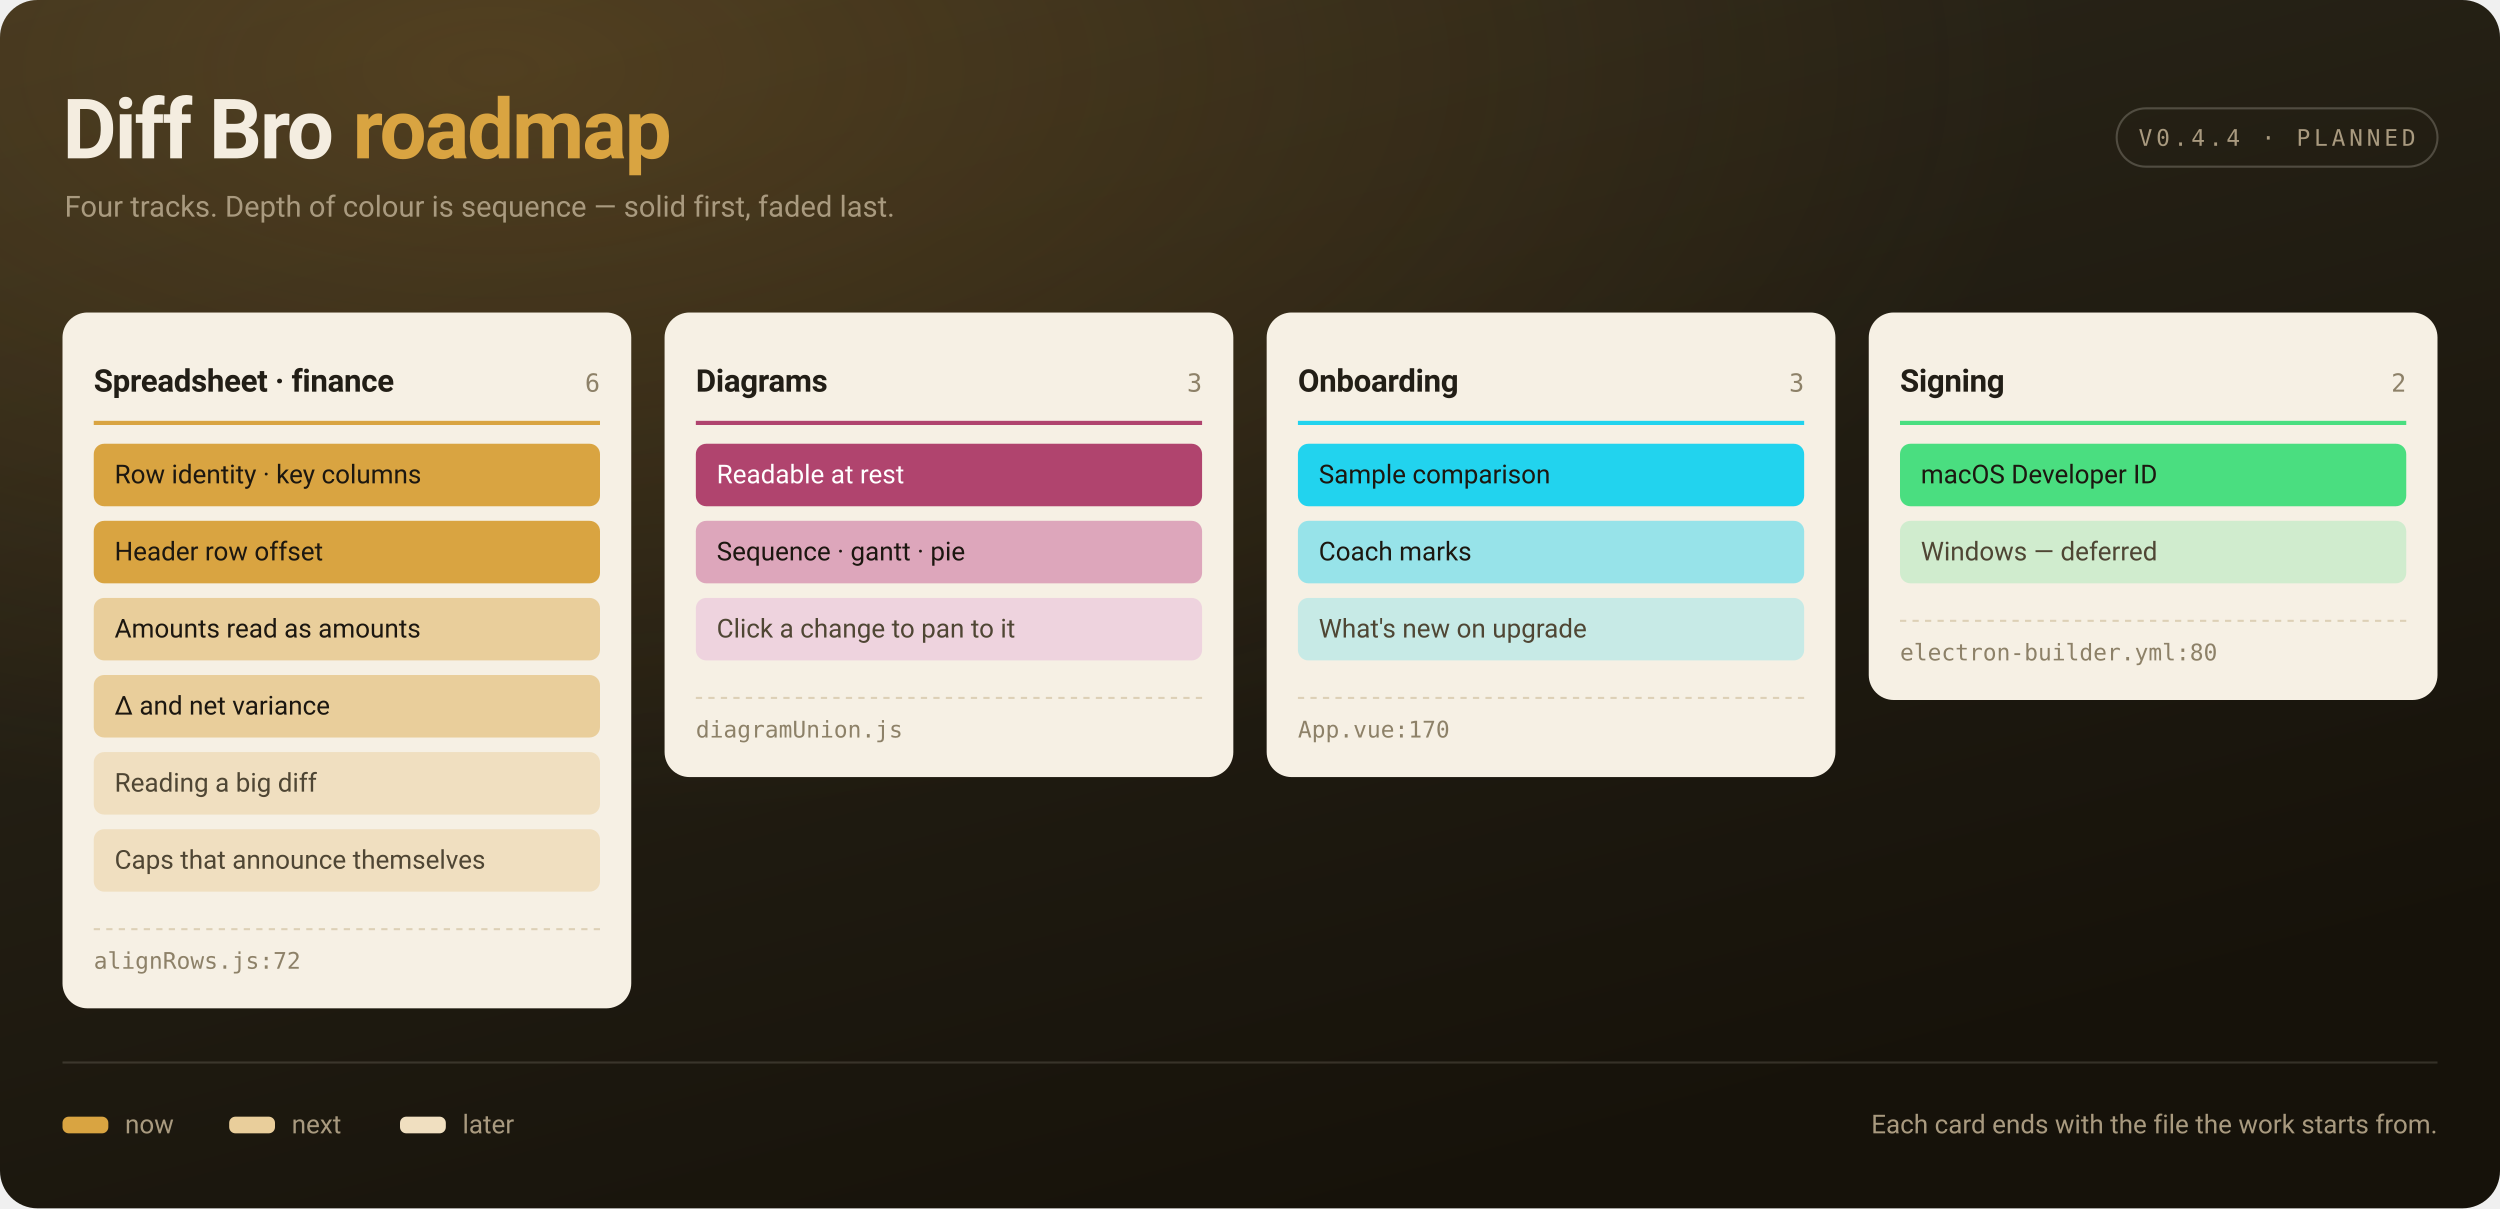
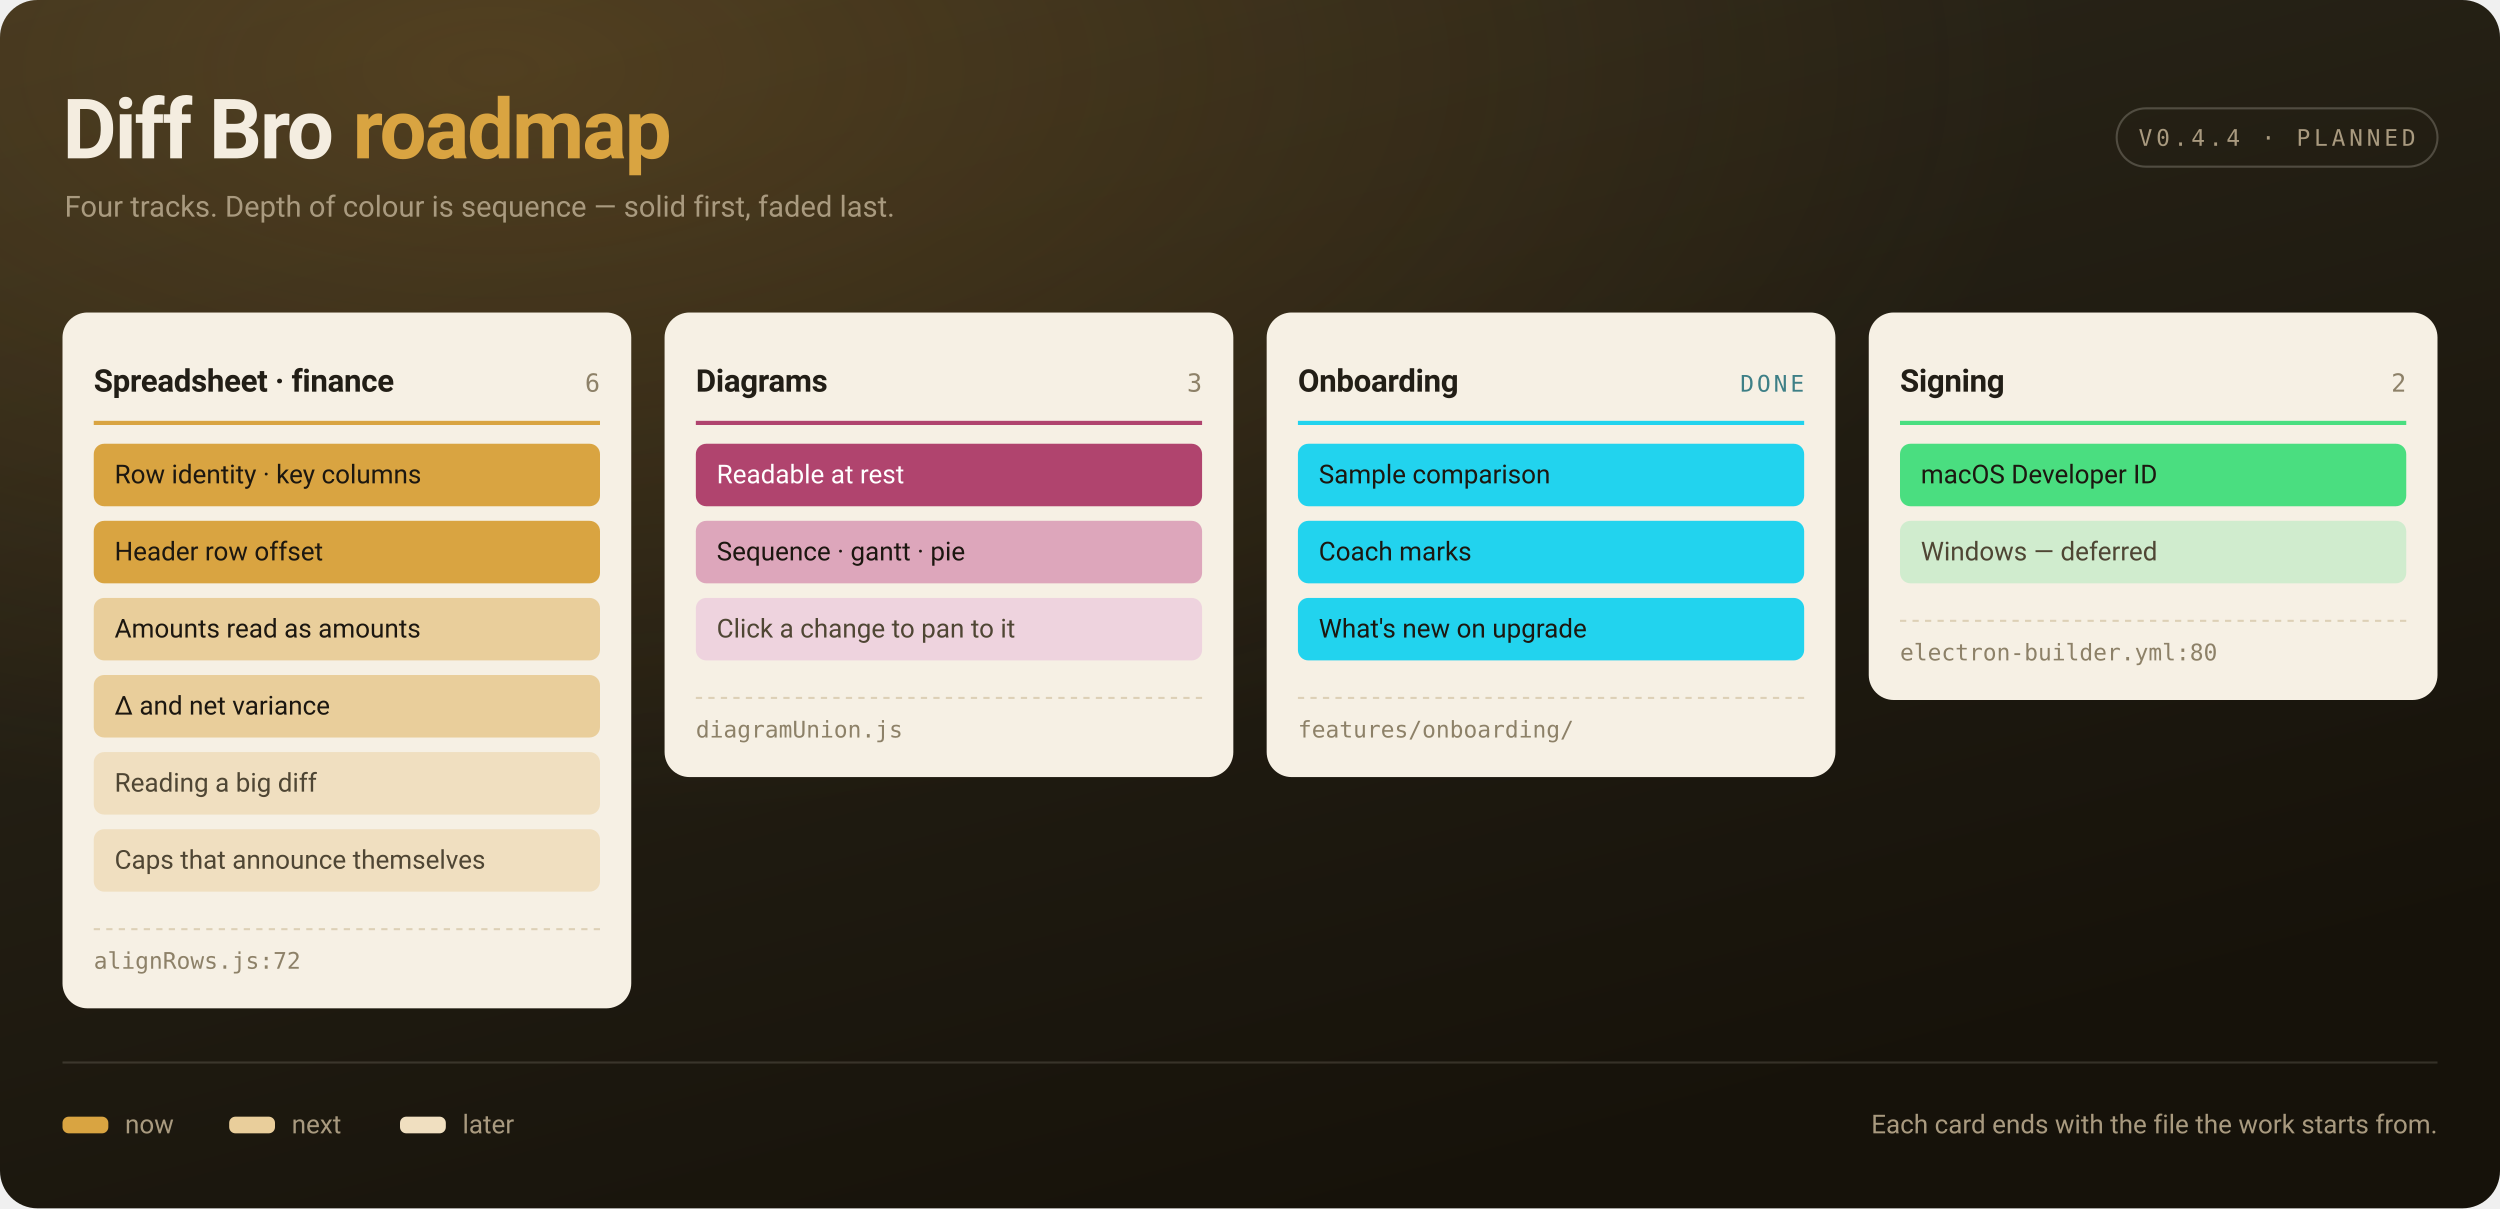
<svg xmlns="http://www.w3.org/2000/svg" viewBox="0 0 1200 580" width="1200" height="580" role="img" aria-label="Diff Bro roadmap — four tracks: spreadsheet, diagrams, onboarding, signing">
  <defs>
    <linearGradient id="field" x1="0" y1="0" x2="0.55" y2="1">
      <stop offset="0" stop-color="#2f2a1c" />
      <stop offset="1" stop-color="#16120a" />
    </linearGradient>
    <radialGradient id="glow" cx="20%" cy="6%" r="62%">
      <stop offset="0" stop-color="#e8a13a" stop-opacity="0.20" />
      <stop offset="1" stop-color="#e8a13a" stop-opacity="0" />
    </radialGradient>
    <clipPath id="plate">
      <rect x="0" y="0" width="1200" height="580" rx="18" />
    </clipPath>
  </defs>
  <g clip-path="url(#plate)">
    <rect width="1200" height="580" fill="url(#field)" />
    <rect width="1200" height="580" fill="url(#glow)" />
  </g>
  <g font-family="-apple-system, BlinkMacSystemFont, 'Segoe UI', Roboto, Helvetica, Arial, sans-serif">
    <text x="30" y="76" font-size="40" font-weight="700" letter-spacing="-1" fill="#f4ede0">Diff Bro <tspan fill="#d9a441">roadmap</tspan>
    </text>
    <text x="31" y="104" font-size="14" fill="#a99a7f">Four tracks. Depth of colour is sequence — solid first, faded last.</text>
    <rect x="1016" y="52" width="154" height="28" rx="14" fill="none" stroke="#f4ede0" stroke-opacity="0.22" />
    <text x="1093" y="70" font-size="11" letter-spacing="1.8" text-anchor="middle" font-family="ui-monospace, SFMono-Regular, Menlo, monospace" fill="#a99a7f">V0.4.4 · PLANNED</text>
    <rect x="30" y="150" width="273" height="334" rx="12" fill="#f6f0e4" />
    <text x="45" y="188" font-size="15" font-weight="600" letter-spacing="-0.15" fill="#221e16">Spreadsheet · finance</text>
    <text x="288" y="188" font-size="12" text-anchor="end" font-family="ui-monospace, SFMono-Regular, Menlo, monospace" fill="#8d8168">6</text>
    <rect x="45" y="202" width="243" height="2" fill="#d9a441" />
    <rect x="45" y="213" width="243" height="30" rx="5" fill="#d9a441" />
    <text x="55" y="232" font-size="12.5" fill="#1c1710">Row identity · key columns</text>
    <rect x="45" y="250" width="243" height="30" rx="5" fill="#d9a441" />
    <text x="55" y="269" font-size="12.5" fill="#1c1710">Header row offset</text>
    <rect x="45" y="287" width="243" height="30" rx="5" fill="#e9ce9b" />
    <text x="55" y="306" font-size="12.5" fill="#1c1710">Amounts read as amounts</text>
    <rect x="45" y="324" width="243" height="30" rx="5" fill="#e9ce9b" />
    <text x="55" y="343" font-size="12.5" fill="#1c1710">Δ and net variance</text>
    <rect x="45" y="361" width="243" height="30" rx="5" fill="#f0dfc0" />
    <text x="55" y="380" font-size="12.5" fill="#4f4634">Reading a big diff</text>
    <rect x="45" y="398" width="243" height="30" rx="5" fill="#f0dfc0" />
    <text x="55" y="417" font-size="12.5" fill="#4f4634">Caps that announce themselves</text>
    <line x1="45" y1="446" x2="288" y2="446" stroke="#ddd0b6" stroke-dasharray="3 3" />
    <text x="45" y="465" font-size="11" font-family="ui-monospace, SFMono-Regular, Menlo, monospace" fill="#8d8168">alignRows.js:72</text>
    <rect x="319" y="150" width="273" height="223" rx="12" fill="#f6f0e4" />
    <text x="334" y="188" font-size="15" font-weight="600" letter-spacing="-0.15" fill="#221e16">Diagrams</text>
    <text x="577" y="188" font-size="12" text-anchor="end" font-family="ui-monospace, SFMono-Regular, Menlo, monospace" fill="#8d8168">3</text>
    <rect x="334" y="202" width="243" height="2" fill="#b0446e" />
    <rect x="334" y="213" width="243" height="30" rx="5" fill="#b0446e" />
    <text x="344" y="232" font-size="12.5" fill="#fff">Readable at rest</text>
    <rect x="334" y="250" width="243" height="30" rx="5" fill="#dda6bb" />
    <text x="344" y="269" font-size="12.5" fill="#1c1710">Sequence · gantt · pie</text>
    <rect x="334" y="287" width="243" height="30" rx="5" fill="#eed3de" />
    <text x="344" y="306" font-size="12.5" fill="#4f4634">Click a change to pan to it</text>
    <line x1="334" y1="335" x2="577" y2="335" stroke="#ddd0b6" stroke-dasharray="3 3" />
    <text x="334" y="354" font-size="11" font-family="ui-monospace, SFMono-Regular, Menlo, monospace" fill="#8d8168">diagramUnion.js</text>
    <rect x="608" y="150" width="273" height="223" rx="12" fill="#f6f0e4" />
    <text x="623" y="188" font-size="15" font-weight="600" letter-spacing="-0.15" fill="#221e16">Onboarding</text>
-     <text x="866" y="188" font-size="12" text-anchor="end" font-family="ui-monospace, SFMono-Regular, Menlo, monospace" fill="#8d8168">3</text>
+     <text x="866" y="188" font-size="11" text-anchor="end" letter-spacing="1.4" font-family="ui-monospace, SFMono-Regular, Menlo, monospace" fill="#3d7f86">DONE</text>
    <rect x="623" y="202" width="243" height="2" fill="#22d3ee" />
    <rect x="623" y="213" width="243" height="30" rx="5" fill="#22d3ee" />
    <text x="633" y="232" font-size="12.5" fill="#1c1710">Sample comparison</text>
-     <rect x="623" y="250" width="243" height="30" rx="5" fill="#97e3e9" />
+     <rect x="623" y="250" width="243" height="30" rx="5" fill="#22d3ee" />
    <text x="633" y="269" font-size="12.5" fill="#1c1710">Coach marks</text>
-     <rect x="623" y="287" width="243" height="30" rx="5" fill="#c7eae6" />
-     <text x="633" y="306" font-size="12.5" fill="#4f4634">What's new on upgrade</text>
+     <rect x="623" y="287" width="243" height="30" rx="5" fill="#22d3ee" />
+     <text x="633" y="306" font-size="12.5" fill="#1c1710">What's new on upgrade</text>
    <line x1="623" y1="335" x2="866" y2="335" stroke="#ddd0b6" stroke-dasharray="3 3" />
-     <text x="623" y="354" font-size="11" font-family="ui-monospace, SFMono-Regular, Menlo, monospace" fill="#8d8168">App.vue:170</text>
+     <text x="623" y="354" font-size="11" font-family="ui-monospace, SFMono-Regular, Menlo, monospace" fill="#8d8168">features/onboarding/</text>
    <rect x="897" y="150" width="273" height="186" rx="12" fill="#f6f0e4" />
    <text x="912" y="188" font-size="15" font-weight="600" letter-spacing="-0.15" fill="#221e16">Signing</text>
    <text x="1155" y="188" font-size="12" text-anchor="end" font-family="ui-monospace, SFMono-Regular, Menlo, monospace" fill="#8d8168">2</text>
    <rect x="912" y="202" width="243" height="2" fill="#4ade80" />
    <rect x="912" y="213" width="243" height="30" rx="5" fill="#4ade80" />
    <text x="922" y="232" font-size="12.5" fill="#1c1710">macOS Developer ID</text>
    <rect x="912" y="250" width="243" height="30" rx="5" fill="#d0ecce" />
    <text x="922" y="269" font-size="12.5" fill="#4f4634">Windows — deferred</text>
    <line x1="912" y1="298" x2="1155" y2="298" stroke="#ddd0b6" stroke-dasharray="3 3" />
    <text x="912" y="317" font-size="11" font-family="ui-monospace, SFMono-Regular, Menlo, monospace" fill="#8d8168">electron-builder.yml:80</text>
    <line x1="30" y1="510" x2="1170" y2="510" stroke="#f4ede0" stroke-opacity="0.14" />
    <rect x="30" y="536" width="22" height="8" rx="3" fill="#d9a441" />
    <text x="60" y="544" font-size="12.5" fill="#a99a7f">now</text>
    <rect x="110" y="536" width="22" height="8" rx="3" fill="#e9ce9b" />
    <text x="140" y="544" font-size="12.5" fill="#a99a7f">next</text>
    <rect x="192" y="536" width="22" height="8" rx="3" fill="#f0dfc0" />
    <text x="222" y="544" font-size="12.5" fill="#a99a7f">later</text>
    <text x="1170" y="544" font-size="12.5" text-anchor="end" fill="#a99a7f">Each card ends with the file the work starts from.</text>
  </g>
</svg>
